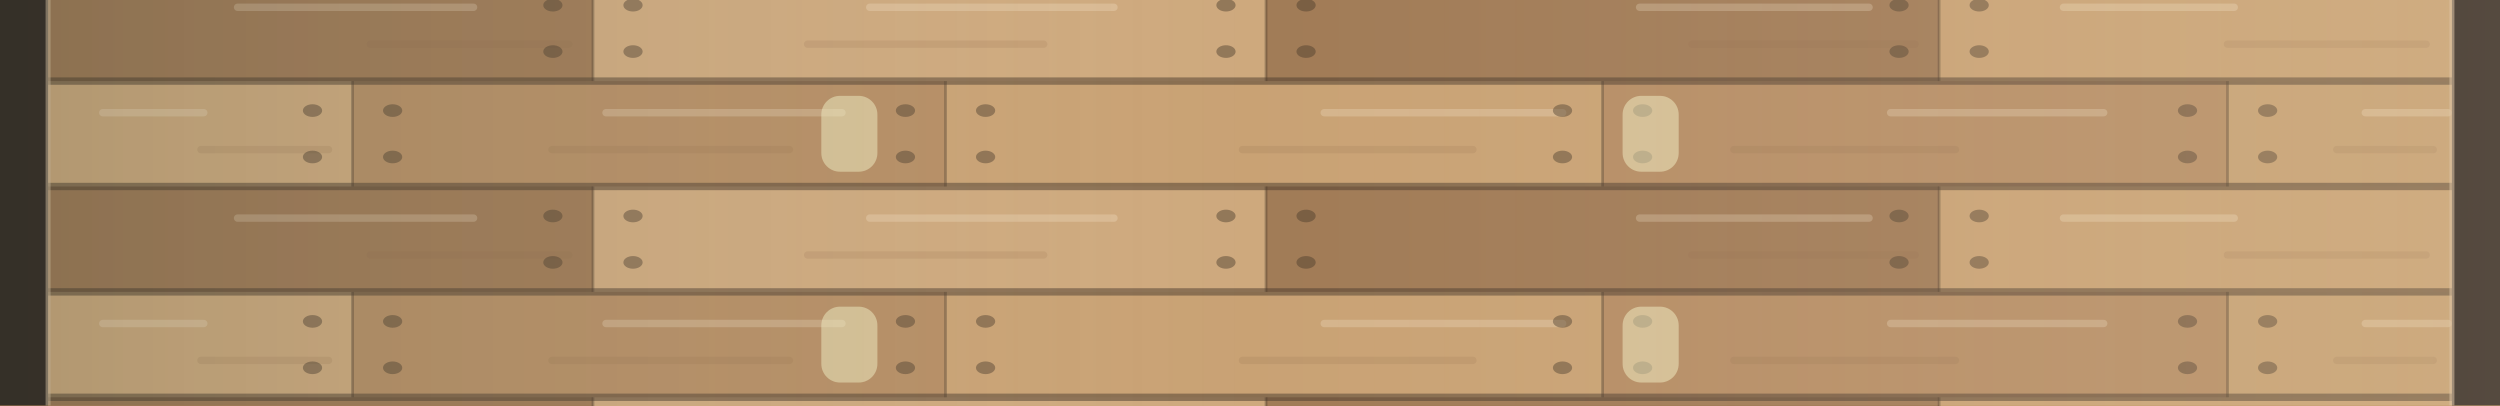
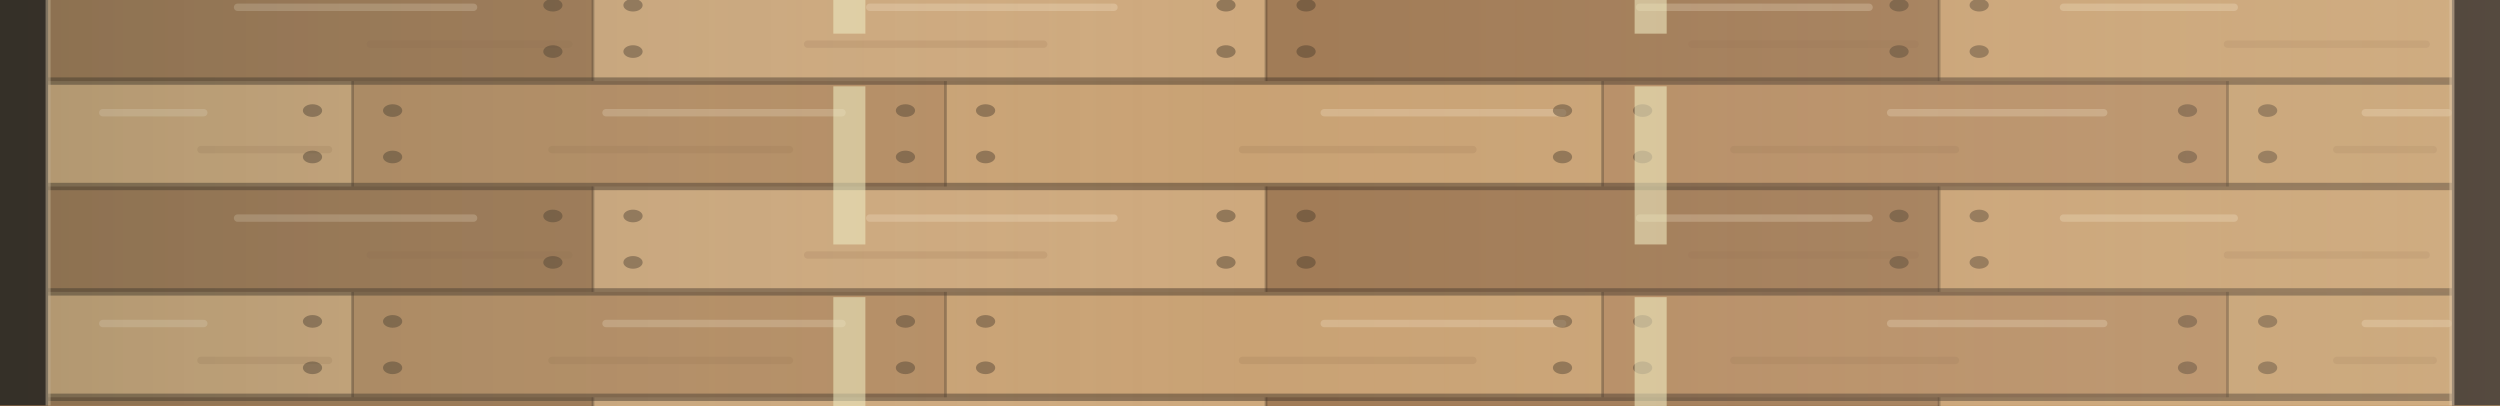
<svg xmlns="http://www.w3.org/2000/svg" width="1221" height="198" viewBox="0 0 1221 198">
  <rect width="1221" height="198" fill="#B58C62" />
  <rect x="0" y="-63.36" width="172.19" height="52.08" fill="#cda87b" />
  <rect x="172.19" y="-63.36" width="289.6" height="52.08" fill="#b68e64" />
  <rect x="461.79" y="-63.36" width="320.9" height="52.08" fill="#c9a274" />
  <rect x="782.69" y="-63.36" width="305.25" height="52.08" fill="#b68d64" />
  <rect x="1087.94" y="-63.36" width="133.06" height="52.08" fill="#c59f71" />
  <rect x="0" y="-11.88" width="289.6" height="52.08" fill="#a07a55" />
  <rect x="289.6" y="-11.88" width="328.73" height="52.08" fill="#cea97d" />
  <rect x="618.33" y="-11.88" width="328.73" height="52.08" fill="#a17b56" />
  <rect x="947.06" y="-11.88" width="273.94" height="52.08" fill="#c8a173" />
  <rect x="0" y="39.6" width="172.19" height="52.08" fill="#cda87b" />
  <rect x="172.19" y="39.6" width="289.6" height="52.08" fill="#b68e64" />
  <rect x="461.79" y="39.6" width="320.9" height="52.08" fill="#c9a274" />
  <rect x="782.69" y="39.6" width="305.25" height="52.08" fill="#b68d64" />
  <rect x="1087.94" y="39.6" width="133.06" height="52.08" fill="#c59f71" />
  <rect x="0" y="91.08" width="289.6" height="52.08" fill="#a07a55" />
  <rect x="289.6" y="91.08" width="328.73" height="52.08" fill="#cea97d" />
  <rect x="618.33" y="91.08" width="328.73" height="52.08" fill="#a17b56" />
  <rect x="947.06" y="91.08" width="273.94" height="52.08" fill="#c8a173" />
  <rect x="0" y="142.56" width="172.19" height="52.08" fill="#cda87b" />
  <rect x="172.19" y="142.56" width="289.6" height="52.08" fill="#b68e64" />
  <rect x="461.79" y="142.56" width="320.9" height="52.08" fill="#c9a274" />
  <rect x="782.69" y="142.56" width="305.25" height="52.08" fill="#b68d64" />
  <rect x="1087.94" y="142.56" width="133.06" height="52.08" fill="#c59f71" />
  <rect x="0" y="194.04" width="289.6" height="52.08" fill="#a07a55" />
  <rect x="289.6" y="194.04" width="328.73" height="52.08" fill="#cea97d" />
  <rect x="618.33" y="194.04" width="328.73" height="52.08" fill="#a17b56" />
  <rect x="947.06" y="194.04" width="273.94" height="52.08" fill="#c8a173" />
  <rect x="0" y="245.52" width="172.19" height="52.08" fill="#cda87b" />
  <rect x="172.19" y="245.52" width="289.6" height="52.08" fill="#b68e64" />
  <rect x="461.79" y="245.52" width="320.9" height="52.08" fill="#c9a274" />
  <rect x="782.69" y="245.52" width="305.25" height="52.08" fill="#b68d64" />
  <rect x="1087.94" y="245.52" width="133.06" height="52.08" fill="#c59f71" />
  <rect x="0" y="297" width="289.6" height="52.08" fill="#a07a55" />
  <rect x="289.6" y="297" width="328.73" height="52.08" fill="#cea97d" />
  <rect x="618.33" y="297" width="328.73" height="52.08" fill="#a17b56" />
  <rect x="947.06" y="297" width="273.94" height="52.08" fill="#c8a173" />
  <path d="M50.19 -47.92H99.53" stroke="#FFF6DE" stroke-opacity="0.22" stroke-width="3.6" stroke-linecap="round" />
  <path d="M98.16 -29.9H160.45" stroke="#8A6648" stroke-opacity="0.16" stroke-width="3.6" stroke-linecap="round" />
  <path d="M295.96 -47.92H411.22" stroke="#FFF6DE" stroke-opacity="0.22" stroke-width="3.6" stroke-linecap="round" />
  <path d="M269.55 -29.9H385.56" stroke="#8A6648" stroke-opacity="0.16" stroke-width="3.6" stroke-linecap="round" />
  <path d="M646.76 -47.92H763.21" stroke="#FFF6DE" stroke-opacity="0.22" stroke-width="3.6" stroke-linecap="round" />
  <path d="M606.8 -29.9H719.36" stroke="#8A6648" stroke-opacity="0.16" stroke-width="3.6" stroke-linecap="round" />
  <path d="M923.38 -47.92H1027.45" stroke="#FFF6DE" stroke-opacity="0.22" stroke-width="3.6" stroke-linecap="round" />
  <path d="M846.78 -29.9H955.05" stroke="#8A6648" stroke-opacity="0.16" stroke-width="3.6" stroke-linecap="round" />
  <path d="M1155.21 -47.92H1195.72" stroke="#FFF6DE" stroke-opacity="0.22" stroke-width="3.6" stroke-linecap="round" />
  <path d="M1141.25 -29.9H1188.4" stroke="#8A6648" stroke-opacity="0.16" stroke-width="3.6" stroke-linecap="round" />
  <path d="M116.03 3.56H231.29" stroke="#FFF6DE" stroke-opacity="0.22" stroke-width="3.6" stroke-linecap="round" />
  <path d="M180.86 21.58H277.86" stroke="#8A6648" stroke-opacity="0.16" stroke-width="3.6" stroke-linecap="round" />
  <path d="M424.77 3.56H544.06" stroke="#FFF6DE" stroke-opacity="0.22" stroke-width="3.6" stroke-linecap="round" />
  <path d="M394.43 21.58H509.73" stroke="#8A6648" stroke-opacity="0.16" stroke-width="3.6" stroke-linecap="round" />
  <path d="M800.77 3.56H912.85" stroke="#FFF6DE" stroke-opacity="0.22" stroke-width="3.6" stroke-linecap="round" />
  <path d="M826.34 21.58H935.32" stroke="#8A6648" stroke-opacity="0.16" stroke-width="3.6" stroke-linecap="round" />
  <path d="M1007.8 3.56H1091.21" stroke="#FFF6DE" stroke-opacity="0.22" stroke-width="3.6" stroke-linecap="round" />
  <path d="M1087.87 21.58H1184.95" stroke="#8A6648" stroke-opacity="0.16" stroke-width="3.6" stroke-linecap="round" />
  <path d="M50.19 55.04H99.53" stroke="#FFF6DE" stroke-opacity="0.22" stroke-width="3.6" stroke-linecap="round" />
  <path d="M98.16 73.06H160.45" stroke="#8A6648" stroke-opacity="0.16" stroke-width="3.6" stroke-linecap="round" />
  <path d="M295.96 55.04H411.22" stroke="#FFF6DE" stroke-opacity="0.22" stroke-width="3.6" stroke-linecap="round" />
  <path d="M269.55 73.06H385.56" stroke="#8A6648" stroke-opacity="0.16" stroke-width="3.6" stroke-linecap="round" />
  <path d="M646.76 55.04H763.21" stroke="#FFF6DE" stroke-opacity="0.22" stroke-width="3.6" stroke-linecap="round" />
  <path d="M606.8 73.06H719.36" stroke="#8A6648" stroke-opacity="0.16" stroke-width="3.6" stroke-linecap="round" />
  <path d="M923.38 55.04H1027.45" stroke="#FFF6DE" stroke-opacity="0.22" stroke-width="3.6" stroke-linecap="round" />
  <path d="M846.78 73.06H955.05" stroke="#8A6648" stroke-opacity="0.16" stroke-width="3.6" stroke-linecap="round" />
  <path d="M1155.21 55.04H1195.72" stroke="#FFF6DE" stroke-opacity="0.22" stroke-width="3.6" stroke-linecap="round" />
  <path d="M1141.25 73.06H1188.4" stroke="#8A6648" stroke-opacity="0.16" stroke-width="3.6" stroke-linecap="round" />
  <path d="M116.03 106.52H231.29" stroke="#FFF6DE" stroke-opacity="0.22" stroke-width="3.6" stroke-linecap="round" />
  <path d="M180.86 124.54H277.86" stroke="#8A6648" stroke-opacity="0.16" stroke-width="3.6" stroke-linecap="round" />
  <path d="M424.77 106.52H544.06" stroke="#FFF6DE" stroke-opacity="0.22" stroke-width="3.6" stroke-linecap="round" />
  <path d="M394.43 124.54H509.73" stroke="#8A6648" stroke-opacity="0.16" stroke-width="3.6" stroke-linecap="round" />
  <path d="M800.77 106.52H912.85" stroke="#FFF6DE" stroke-opacity="0.22" stroke-width="3.6" stroke-linecap="round" />
  <path d="M826.34 124.54H935.32" stroke="#8A6648" stroke-opacity="0.16" stroke-width="3.6" stroke-linecap="round" />
  <path d="M1007.8 106.52H1091.21" stroke="#FFF6DE" stroke-opacity="0.22" stroke-width="3.6" stroke-linecap="round" />
  <path d="M1087.87 124.54H1184.95" stroke="#8A6648" stroke-opacity="0.16" stroke-width="3.6" stroke-linecap="round" />
  <path d="M50.19 158H99.53" stroke="#FFF6DE" stroke-opacity="0.22" stroke-width="3.6" stroke-linecap="round" />
  <path d="M98.16 176.02H160.45" stroke="#8A6648" stroke-opacity="0.16" stroke-width="3.6" stroke-linecap="round" />
  <path d="M295.96 158H411.22" stroke="#FFF6DE" stroke-opacity="0.22" stroke-width="3.6" stroke-linecap="round" />
  <path d="M269.55 176.02H385.56" stroke="#8A6648" stroke-opacity="0.16" stroke-width="3.6" stroke-linecap="round" />
  <path d="M646.76 158H763.21" stroke="#FFF6DE" stroke-opacity="0.22" stroke-width="3.6" stroke-linecap="round" />
  <path d="M606.8 176.02H719.36" stroke="#8A6648" stroke-opacity="0.16" stroke-width="3.6" stroke-linecap="round" />
  <path d="M923.38 158H1027.45" stroke="#FFF6DE" stroke-opacity="0.22" stroke-width="3.6" stroke-linecap="round" />
  <path d="M846.78 176.02H955.05" stroke="#8A6648" stroke-opacity="0.16" stroke-width="3.6" stroke-linecap="round" />
  <path d="M1155.21 158H1195.72" stroke="#FFF6DE" stroke-opacity="0.22" stroke-width="3.6" stroke-linecap="round" />
  <path d="M1141.25 176.02H1188.4" stroke="#8A6648" stroke-opacity="0.16" stroke-width="3.6" stroke-linecap="round" />
  <path d="M116.03 209.48H231.29" stroke="#FFF6DE" stroke-opacity="0.22" stroke-width="3.6" stroke-linecap="round" />
  <path d="M180.86 227.5H277.86" stroke="#8A6648" stroke-opacity="0.16" stroke-width="3.6" stroke-linecap="round" />
  <path d="M424.77 209.48H544.06" stroke="#FFF6DE" stroke-opacity="0.22" stroke-width="3.6" stroke-linecap="round" />
  <path d="M394.43 227.5H509.73" stroke="#8A6648" stroke-opacity="0.16" stroke-width="3.6" stroke-linecap="round" />
  <path d="M800.77 209.48H912.85" stroke="#FFF6DE" stroke-opacity="0.22" stroke-width="3.6" stroke-linecap="round" />
  <path d="M826.34 227.5H935.32" stroke="#8A6648" stroke-opacity="0.16" stroke-width="3.6" stroke-linecap="round" />
  <path d="M1007.8 209.48H1091.21" stroke="#FFF6DE" stroke-opacity="0.22" stroke-width="3.6" stroke-linecap="round" />
  <path d="M1087.87 227.5H1184.95" stroke="#8A6648" stroke-opacity="0.16" stroke-width="3.6" stroke-linecap="round" />
  <path d="M50.19 260.96H99.53" stroke="#FFF6DE" stroke-opacity="0.22" stroke-width="3.6" stroke-linecap="round" />
  <path d="M98.16 278.98H160.45" stroke="#8A6648" stroke-opacity="0.16" stroke-width="3.6" stroke-linecap="round" />
  <path d="M295.96 260.96H411.22" stroke="#FFF6DE" stroke-opacity="0.22" stroke-width="3.6" stroke-linecap="round" />
  <path d="M269.55 278.98H385.56" stroke="#8A6648" stroke-opacity="0.16" stroke-width="3.6" stroke-linecap="round" />
  <path d="M646.76 260.96H763.21" stroke="#FFF6DE" stroke-opacity="0.22" stroke-width="3.6" stroke-linecap="round" />
  <path d="M606.8 278.98H719.36" stroke="#8A6648" stroke-opacity="0.16" stroke-width="3.6" stroke-linecap="round" />
  <path d="M923.38 260.96H1027.45" stroke="#FFF6DE" stroke-opacity="0.22" stroke-width="3.6" stroke-linecap="round" />
  <path d="M846.78 278.98H955.05" stroke="#8A6648" stroke-opacity="0.16" stroke-width="3.6" stroke-linecap="round" />
  <path d="M1155.21 260.96H1195.72" stroke="#FFF6DE" stroke-opacity="0.22" stroke-width="3.6" stroke-linecap="round" />
  <path d="M1141.25 278.98H1188.4" stroke="#8A6648" stroke-opacity="0.16" stroke-width="3.6" stroke-linecap="round" />
  <path d="M116.03 312.44H231.29" stroke="#FFF6DE" stroke-opacity="0.22" stroke-width="3.6" stroke-linecap="round" />
  <path d="M180.86 330.46H277.86" stroke="#8A6648" stroke-opacity="0.16" stroke-width="3.6" stroke-linecap="round" />
  <path d="M424.77 312.44H544.06" stroke="#FFF6DE" stroke-opacity="0.22" stroke-width="3.6" stroke-linecap="round" />
  <path d="M394.43 330.46H509.73" stroke="#8A6648" stroke-opacity="0.16" stroke-width="3.6" stroke-linecap="round" />
  <path d="M800.77 312.44H912.85" stroke="#FFF6DE" stroke-opacity="0.22" stroke-width="3.6" stroke-linecap="round" />
  <path d="M826.34 330.46H935.32" stroke="#8A6648" stroke-opacity="0.16" stroke-width="3.6" stroke-linecap="round" />
  <path d="M1007.8 312.44H1091.21" stroke="#FFF6DE" stroke-opacity="0.22" stroke-width="3.6" stroke-linecap="round" />
  <path d="M1087.87 330.46H1184.95" stroke="#8A6648" stroke-opacity="0.16" stroke-width="3.6" stroke-linecap="round" />
  <path d="M172.19 -63.36V-11.88" stroke="#4A3A2C" stroke-opacity=".38" stroke-width="1.36" />
  <path d="M461.79 -63.36V-11.88" stroke="#4A3A2C" stroke-opacity=".38" stroke-width="1.36" />
  <path d="M782.69 -63.36V-11.88" stroke="#4A3A2C" stroke-opacity=".38" stroke-width="1.36" />
  <path d="M1087.94 -63.36V-11.88" stroke="#4A3A2C" stroke-opacity=".38" stroke-width="1.36" />
  <path d="M0 -63.36H1221" stroke="#4A3A2C" stroke-opacity=".5" stroke-width="3.6" />
  <path d="M289.6 -11.88V39.6" stroke="#4A3A2C" stroke-opacity=".38" stroke-width="1.36" />
  <path d="M618.33 -11.88V39.6" stroke="#4A3A2C" stroke-opacity=".38" stroke-width="1.36" />
  <path d="M947.06 -11.88V39.6" stroke="#4A3A2C" stroke-opacity=".38" stroke-width="1.36" />
  <path d="M0 -11.88H1221" stroke="#4A3A2C" stroke-opacity=".5" stroke-width="3.6" />
  <path d="M172.19 39.6V91.08" stroke="#4A3A2C" stroke-opacity=".38" stroke-width="1.36" />
  <path d="M461.79 39.6V91.08" stroke="#4A3A2C" stroke-opacity=".38" stroke-width="1.36" />
  <path d="M782.69 39.6V91.08" stroke="#4A3A2C" stroke-opacity=".38" stroke-width="1.36" />
  <path d="M1087.94 39.6V91.08" stroke="#4A3A2C" stroke-opacity=".38" stroke-width="1.36" />
  <path d="M0 39.6H1221" stroke="#4A3A2C" stroke-opacity=".5" stroke-width="3.6" />
  <path d="M289.6 91.08V142.56" stroke="#4A3A2C" stroke-opacity=".38" stroke-width="1.36" />
  <path d="M618.33 91.08V142.56" stroke="#4A3A2C" stroke-opacity=".38" stroke-width="1.36" />
  <path d="M947.06 91.08V142.56" stroke="#4A3A2C" stroke-opacity=".38" stroke-width="1.36" />
  <path d="M0 91.08H1221" stroke="#4A3A2C" stroke-opacity=".5" stroke-width="3.6" />
  <path d="M172.19 142.56V194.04" stroke="#4A3A2C" stroke-opacity=".38" stroke-width="1.36" />
  <path d="M461.79 142.56V194.04" stroke="#4A3A2C" stroke-opacity=".38" stroke-width="1.36" />
  <path d="M782.69 142.56V194.04" stroke="#4A3A2C" stroke-opacity=".38" stroke-width="1.36" />
  <path d="M1087.94 142.56V194.04" stroke="#4A3A2C" stroke-opacity=".38" stroke-width="1.36" />
  <path d="M0 142.56H1221" stroke="#4A3A2C" stroke-opacity=".5" stroke-width="3.6" />
  <path d="M289.6 194.04V245.52" stroke="#4A3A2C" stroke-opacity=".38" stroke-width="1.36" />
  <path d="M618.33 194.04V245.52" stroke="#4A3A2C" stroke-opacity=".38" stroke-width="1.36" />
  <path d="M947.06 194.04V245.52" stroke="#4A3A2C" stroke-opacity=".38" stroke-width="1.36" />
  <path d="M0 194.04H1221" stroke="#4A3A2C" stroke-opacity=".5" stroke-width="3.6" />
  <path d="M172.19 245.52V297" stroke="#4A3A2C" stroke-opacity=".38" stroke-width="1.36" />
  <path d="M461.79 245.52V297" stroke="#4A3A2C" stroke-opacity=".38" stroke-width="1.36" />
  <path d="M782.69 245.52V297" stroke="#4A3A2C" stroke-opacity=".38" stroke-width="1.36" />
  <path d="M1087.94 245.52V297" stroke="#4A3A2C" stroke-opacity=".38" stroke-width="1.36" />
  <path d="M0 245.52H1221" stroke="#4A3A2C" stroke-opacity=".5" stroke-width="3.6" />
  <path d="M289.6 297V348.48" stroke="#4A3A2C" stroke-opacity=".38" stroke-width="1.36" />
  <path d="M618.33 297V348.48" stroke="#4A3A2C" stroke-opacity=".38" stroke-width="1.36" />
  <path d="M947.06 297V348.48" stroke="#4A3A2C" stroke-opacity=".38" stroke-width="1.36" />
  <path d="M0 297H1221" stroke="#4A3A2C" stroke-opacity=".5" stroke-width="3.6" />
  <ellipse cx="152.63" cy="-48.95" rx="4.7" ry="3.09" fill="#4A3A2C" fill-opacity=".45" />
  <ellipse cx="152.63" cy="-26.29" rx="4.7" ry="3.09" fill="#4A3A2C" fill-opacity=".45" />
  <ellipse cx="191.76" cy="-48.95" rx="4.7" ry="3.09" fill="#4A3A2C" fill-opacity=".45" />
  <ellipse cx="191.76" cy="-26.29" rx="4.7" ry="3.09" fill="#4A3A2C" fill-opacity=".45" />
  <ellipse cx="442.22" cy="-48.95" rx="4.7" ry="3.09" fill="#4A3A2C" fill-opacity=".45" />
  <ellipse cx="442.22" cy="-26.29" rx="4.7" ry="3.09" fill="#4A3A2C" fill-opacity=".45" />
  <ellipse cx="481.36" cy="-48.95" rx="4.7" ry="3.09" fill="#4A3A2C" fill-opacity=".45" />
  <ellipse cx="481.36" cy="-26.29" rx="4.7" ry="3.09" fill="#4A3A2C" fill-opacity=".45" />
  <ellipse cx="763.13" cy="-48.95" rx="4.7" ry="3.09" fill="#4A3A2C" fill-opacity=".45" />
  <ellipse cx="763.13" cy="-26.29" rx="4.7" ry="3.09" fill="#4A3A2C" fill-opacity=".45" />
  <ellipse cx="802.26" cy="-48.95" rx="4.7" ry="3.09" fill="#4A3A2C" fill-opacity=".45" />
  <ellipse cx="802.26" cy="-26.29" rx="4.7" ry="3.09" fill="#4A3A2C" fill-opacity=".45" />
  <ellipse cx="1068.38" cy="-48.95" rx="4.7" ry="3.09" fill="#4A3A2C" fill-opacity=".45" />
  <ellipse cx="1068.38" cy="-26.29" rx="4.7" ry="3.09" fill="#4A3A2C" fill-opacity=".45" />
  <ellipse cx="1107.51" cy="-48.95" rx="4.7" ry="3.09" fill="#4A3A2C" fill-opacity=".45" />
  <ellipse cx="1107.51" cy="-26.29" rx="4.7" ry="3.09" fill="#4A3A2C" fill-opacity=".45" />
  <ellipse cx="270.03" cy="2.53" rx="4.7" ry="3.09" fill="#4A3A2C" fill-opacity=".45" />
  <ellipse cx="270.03" cy="25.19" rx="4.7" ry="3.09" fill="#4A3A2C" fill-opacity=".45" />
  <ellipse cx="309.16" cy="2.53" rx="4.7" ry="3.09" fill="#4A3A2C" fill-opacity=".45" />
  <ellipse cx="309.16" cy="25.19" rx="4.7" ry="3.09" fill="#4A3A2C" fill-opacity=".45" />
  <ellipse cx="598.76" cy="2.53" rx="4.7" ry="3.09" fill="#4A3A2C" fill-opacity=".45" />
  <ellipse cx="598.76" cy="25.19" rx="4.7" ry="3.09" fill="#4A3A2C" fill-opacity=".45" />
  <ellipse cx="637.89" cy="2.53" rx="4.7" ry="3.09" fill="#4A3A2C" fill-opacity=".45" />
  <ellipse cx="637.89" cy="25.19" rx="4.7" ry="3.09" fill="#4A3A2C" fill-opacity=".45" />
  <ellipse cx="927.49" cy="2.53" rx="4.7" ry="3.09" fill="#4A3A2C" fill-opacity=".45" />
  <ellipse cx="927.49" cy="25.19" rx="4.7" ry="3.09" fill="#4A3A2C" fill-opacity=".45" />
  <ellipse cx="966.63" cy="2.53" rx="4.7" ry="3.09" fill="#4A3A2C" fill-opacity=".45" />
  <ellipse cx="966.63" cy="25.19" rx="4.7" ry="3.09" fill="#4A3A2C" fill-opacity=".45" />
  <ellipse cx="152.63" cy="54.01" rx="4.7" ry="3.09" fill="#4A3A2C" fill-opacity=".45" />
  <ellipse cx="152.63" cy="76.67" rx="4.7" ry="3.09" fill="#4A3A2C" fill-opacity=".45" />
  <ellipse cx="191.76" cy="54.01" rx="4.7" ry="3.09" fill="#4A3A2C" fill-opacity=".45" />
  <ellipse cx="191.76" cy="76.67" rx="4.7" ry="3.09" fill="#4A3A2C" fill-opacity=".45" />
  <ellipse cx="442.22" cy="54.01" rx="4.7" ry="3.09" fill="#4A3A2C" fill-opacity=".45" />
  <ellipse cx="442.22" cy="76.67" rx="4.7" ry="3.09" fill="#4A3A2C" fill-opacity=".45" />
  <ellipse cx="481.36" cy="54.01" rx="4.7" ry="3.09" fill="#4A3A2C" fill-opacity=".45" />
  <ellipse cx="481.36" cy="76.67" rx="4.7" ry="3.09" fill="#4A3A2C" fill-opacity=".45" />
  <ellipse cx="763.13" cy="54.01" rx="4.7" ry="3.09" fill="#4A3A2C" fill-opacity=".45" />
  <ellipse cx="763.13" cy="76.67" rx="4.7" ry="3.09" fill="#4A3A2C" fill-opacity=".45" />
  <ellipse cx="802.26" cy="54.01" rx="4.7" ry="3.09" fill="#4A3A2C" fill-opacity=".45" />
  <ellipse cx="802.26" cy="76.67" rx="4.7" ry="3.09" fill="#4A3A2C" fill-opacity=".45" />
  <ellipse cx="1068.38" cy="54.01" rx="4.7" ry="3.09" fill="#4A3A2C" fill-opacity=".45" />
  <ellipse cx="1068.38" cy="76.67" rx="4.7" ry="3.09" fill="#4A3A2C" fill-opacity=".45" />
  <ellipse cx="1107.51" cy="54.01" rx="4.7" ry="3.09" fill="#4A3A2C" fill-opacity=".45" />
  <ellipse cx="1107.51" cy="76.67" rx="4.7" ry="3.09" fill="#4A3A2C" fill-opacity=".45" />
  <ellipse cx="270.03" cy="105.49" rx="4.7" ry="3.09" fill="#4A3A2C" fill-opacity=".45" />
  <ellipse cx="270.03" cy="128.15" rx="4.7" ry="3.09" fill="#4A3A2C" fill-opacity=".45" />
  <ellipse cx="309.16" cy="105.49" rx="4.7" ry="3.09" fill="#4A3A2C" fill-opacity=".45" />
  <ellipse cx="309.16" cy="128.15" rx="4.7" ry="3.09" fill="#4A3A2C" fill-opacity=".45" />
  <ellipse cx="598.76" cy="105.49" rx="4.7" ry="3.09" fill="#4A3A2C" fill-opacity=".45" />
  <ellipse cx="598.76" cy="128.15" rx="4.7" ry="3.09" fill="#4A3A2C" fill-opacity=".45" />
  <ellipse cx="637.89" cy="105.49" rx="4.7" ry="3.09" fill="#4A3A2C" fill-opacity=".45" />
  <ellipse cx="637.89" cy="128.15" rx="4.7" ry="3.09" fill="#4A3A2C" fill-opacity=".45" />
  <ellipse cx="927.49" cy="105.49" rx="4.7" ry="3.09" fill="#4A3A2C" fill-opacity=".45" />
  <ellipse cx="927.49" cy="128.15" rx="4.7" ry="3.09" fill="#4A3A2C" fill-opacity=".45" />
  <ellipse cx="966.63" cy="105.49" rx="4.7" ry="3.09" fill="#4A3A2C" fill-opacity=".45" />
  <ellipse cx="966.63" cy="128.15" rx="4.7" ry="3.09" fill="#4A3A2C" fill-opacity=".45" />
  <ellipse cx="152.63" cy="156.97" rx="4.7" ry="3.09" fill="#4A3A2C" fill-opacity=".45" />
  <ellipse cx="152.63" cy="179.63" rx="4.7" ry="3.09" fill="#4A3A2C" fill-opacity=".45" />
  <ellipse cx="191.76" cy="156.97" rx="4.7" ry="3.09" fill="#4A3A2C" fill-opacity=".45" />
  <ellipse cx="191.76" cy="179.63" rx="4.7" ry="3.09" fill="#4A3A2C" fill-opacity=".45" />
  <ellipse cx="442.22" cy="156.97" rx="4.7" ry="3.09" fill="#4A3A2C" fill-opacity=".45" />
  <ellipse cx="442.22" cy="179.63" rx="4.7" ry="3.09" fill="#4A3A2C" fill-opacity=".45" />
  <ellipse cx="481.36" cy="156.97" rx="4.7" ry="3.09" fill="#4A3A2C" fill-opacity=".45" />
  <ellipse cx="481.36" cy="179.63" rx="4.7" ry="3.09" fill="#4A3A2C" fill-opacity=".45" />
  <ellipse cx="763.13" cy="156.97" rx="4.7" ry="3.09" fill="#4A3A2C" fill-opacity=".45" />
  <ellipse cx="763.13" cy="179.63" rx="4.7" ry="3.09" fill="#4A3A2C" fill-opacity=".45" />
  <ellipse cx="802.26" cy="156.97" rx="4.7" ry="3.09" fill="#4A3A2C" fill-opacity=".45" />
  <ellipse cx="802.26" cy="179.63" rx="4.7" ry="3.09" fill="#4A3A2C" fill-opacity=".45" />
  <ellipse cx="1068.38" cy="156.97" rx="4.7" ry="3.09" fill="#4A3A2C" fill-opacity=".45" />
  <ellipse cx="1068.38" cy="179.63" rx="4.7" ry="3.09" fill="#4A3A2C" fill-opacity=".45" />
  <ellipse cx="1107.51" cy="156.97" rx="4.7" ry="3.09" fill="#4A3A2C" fill-opacity=".45" />
  <ellipse cx="1107.51" cy="179.63" rx="4.7" ry="3.09" fill="#4A3A2C" fill-opacity=".45" />
  <ellipse cx="270.03" cy="208.45" rx="4.7" ry="3.09" fill="#4A3A2C" fill-opacity=".45" />
  <ellipse cx="270.03" cy="231.11" rx="4.7" ry="3.09" fill="#4A3A2C" fill-opacity=".45" />
  <ellipse cx="309.16" cy="208.45" rx="4.7" ry="3.09" fill="#4A3A2C" fill-opacity=".45" />
  <ellipse cx="309.16" cy="231.11" rx="4.7" ry="3.09" fill="#4A3A2C" fill-opacity=".45" />
  <ellipse cx="598.76" cy="208.45" rx="4.7" ry="3.09" fill="#4A3A2C" fill-opacity=".45" />
  <ellipse cx="598.76" cy="231.11" rx="4.7" ry="3.09" fill="#4A3A2C" fill-opacity=".45" />
  <ellipse cx="637.89" cy="208.45" rx="4.7" ry="3.09" fill="#4A3A2C" fill-opacity=".45" />
  <ellipse cx="637.89" cy="231.11" rx="4.7" ry="3.09" fill="#4A3A2C" fill-opacity=".45" />
  <ellipse cx="927.49" cy="208.45" rx="4.7" ry="3.09" fill="#4A3A2C" fill-opacity=".45" />
  <ellipse cx="927.49" cy="231.11" rx="4.7" ry="3.09" fill="#4A3A2C" fill-opacity=".45" />
  <ellipse cx="966.63" cy="208.45" rx="4.7" ry="3.09" fill="#4A3A2C" fill-opacity=".45" />
  <ellipse cx="966.63" cy="231.11" rx="4.7" ry="3.09" fill="#4A3A2C" fill-opacity=".45" />
  <ellipse cx="152.63" cy="259.93" rx="4.7" ry="3.09" fill="#4A3A2C" fill-opacity=".45" />
  <ellipse cx="152.63" cy="282.59" rx="4.7" ry="3.09" fill="#4A3A2C" fill-opacity=".45" />
  <ellipse cx="191.76" cy="259.93" rx="4.7" ry="3.09" fill="#4A3A2C" fill-opacity=".45" />
  <ellipse cx="191.76" cy="282.59" rx="4.7" ry="3.09" fill="#4A3A2C" fill-opacity=".45" />
  <ellipse cx="442.22" cy="259.93" rx="4.7" ry="3.09" fill="#4A3A2C" fill-opacity=".45" />
  <ellipse cx="442.22" cy="282.59" rx="4.7" ry="3.09" fill="#4A3A2C" fill-opacity=".45" />
  <ellipse cx="481.36" cy="259.93" rx="4.7" ry="3.09" fill="#4A3A2C" fill-opacity=".45" />
  <ellipse cx="481.36" cy="282.59" rx="4.7" ry="3.09" fill="#4A3A2C" fill-opacity=".45" />
  <ellipse cx="763.13" cy="259.93" rx="4.7" ry="3.09" fill="#4A3A2C" fill-opacity=".45" />
  <ellipse cx="763.13" cy="282.59" rx="4.7" ry="3.09" fill="#4A3A2C" fill-opacity=".45" />
  <ellipse cx="802.26" cy="259.93" rx="4.7" ry="3.09" fill="#4A3A2C" fill-opacity=".45" />
  <ellipse cx="802.26" cy="282.59" rx="4.7" ry="3.09" fill="#4A3A2C" fill-opacity=".45" />
  <ellipse cx="1068.38" cy="259.93" rx="4.7" ry="3.09" fill="#4A3A2C" fill-opacity=".45" />
  <ellipse cx="1068.38" cy="282.59" rx="4.7" ry="3.09" fill="#4A3A2C" fill-opacity=".45" />
  <ellipse cx="1107.51" cy="259.93" rx="4.7" ry="3.09" fill="#4A3A2C" fill-opacity=".45" />
  <ellipse cx="1107.51" cy="282.59" rx="4.7" ry="3.09" fill="#4A3A2C" fill-opacity=".45" />
  <ellipse cx="270.03" cy="311.41" rx="4.7" ry="3.09" fill="#4A3A2C" fill-opacity=".45" />
  <ellipse cx="270.03" cy="334.07" rx="4.7" ry="3.09" fill="#4A3A2C" fill-opacity=".45" />
  <ellipse cx="309.16" cy="311.41" rx="4.7" ry="3.09" fill="#4A3A2C" fill-opacity=".45" />
  <ellipse cx="309.16" cy="334.07" rx="4.7" ry="3.09" fill="#4A3A2C" fill-opacity=".45" />
  <ellipse cx="598.76" cy="311.41" rx="4.7" ry="3.09" fill="#4A3A2C" fill-opacity=".45" />
  <ellipse cx="598.76" cy="334.07" rx="4.7" ry="3.09" fill="#4A3A2C" fill-opacity=".45" />
  <ellipse cx="637.89" cy="311.41" rx="4.7" ry="3.09" fill="#4A3A2C" fill-opacity=".45" />
  <ellipse cx="637.89" cy="334.07" rx="4.7" ry="3.09" fill="#4A3A2C" fill-opacity=".45" />
  <ellipse cx="927.49" cy="311.41" rx="4.7" ry="3.09" fill="#4A3A2C" fill-opacity=".45" />
  <ellipse cx="927.49" cy="334.07" rx="4.7" ry="3.09" fill="#4A3A2C" fill-opacity=".45" />
  <ellipse cx="966.63" cy="311.41" rx="4.7" ry="3.09" fill="#4A3A2C" fill-opacity=".45" />
  <ellipse cx="966.63" cy="334.07" rx="4.7" ry="3.09" fill="#4A3A2C" fill-opacity=".45" />
-   <rect x="401.13" y="-56.15" width="27.39" height="37.06" rx="9.13" fill="#F2F0C4" fill-opacity=".5" />
-   <rect x="792.48" y="-56.15" width="27.39" height="37.06" rx="9.13" fill="#F2F0C4" fill-opacity=".5" />
-   <rect x="401.13" y="46.81" width="27.39" height="37.06" rx="9.13" fill="#F2F0C4" fill-opacity=".5" />
-   <rect x="792.48" y="46.81" width="27.39" height="37.06" rx="9.13" fill="#F2F0C4" fill-opacity=".5" />
-   <rect x="401.13" y="149.77" width="27.39" height="37.06" rx="9.13" fill="#F2F0C4" fill-opacity=".5" />
-   <rect x="792.48" y="149.77" width="27.39" height="37.06" rx="9.13" fill="#F2F0C4" fill-opacity=".5" />
-   <rect x="401.13" y="252.73" width="27.39" height="37.06" rx="9.13" fill="#F2F0C4" fill-opacity=".5" />
-   <rect x="792.48" y="252.73" width="27.39" height="37.06" rx="9.13" fill="#F2F0C4" fill-opacity=".5" />
+   <rect x="407" y="-60.79" width="15.65" height="77.22" fill="#F2F0C4" fill-opacity=".55" />
+   <rect x="798.35" y="-60.79" width="15.65" height="77.22" fill="#F2F0C4" fill-opacity=".55" />
+   <rect x="407" y="42.17" width="15.65" height="77.22" fill="#F2F0C4" fill-opacity=".55" />
+   <rect x="798.35" y="42.17" width="15.65" height="77.22" fill="#F2F0C4" fill-opacity=".55" />
+   <rect x="407" y="145.13" width="15.65" height="77.22" fill="#F2F0C4" fill-opacity=".55" />
+   <rect x="798.35" y="145.13" width="15.65" height="77.22" fill="#F2F0C4" fill-opacity=".55" />
+   <rect x="407" y="248.09" width="15.65" height="77.22" fill="#F2F0C4" fill-opacity=".55" />
+   <rect x="798.35" y="248.09" width="15.65" height="77.22" fill="#F2F0C4" fill-opacity=".55" />
  <rect x="0" y="0" width="23.48" height="198" fill="#3A2E26" />
  <rect x="1197.52" y="0" width="23.48" height="198" fill="#3A2E26" />
  <path d="M23.48 0V198M1197.52 0V198" stroke="#d9be9e" stroke-opacity=".55" stroke-width="2.44" />
  <defs>
    <linearGradient id="l" x1="0" x2="1" y1="0" y2="0">
      <stop offset="0" stop-color="#16352F" stop-opacity="0.16" />
      <stop offset=".5" stop-color="#FFFFFF" stop-opacity="0" />
      <stop offset="1" stop-color="#FFF4D8" stop-opacity="0.14" />
    </linearGradient>
  </defs>
  <rect width="1221" height="198" fill="url(#l)" />
</svg>
